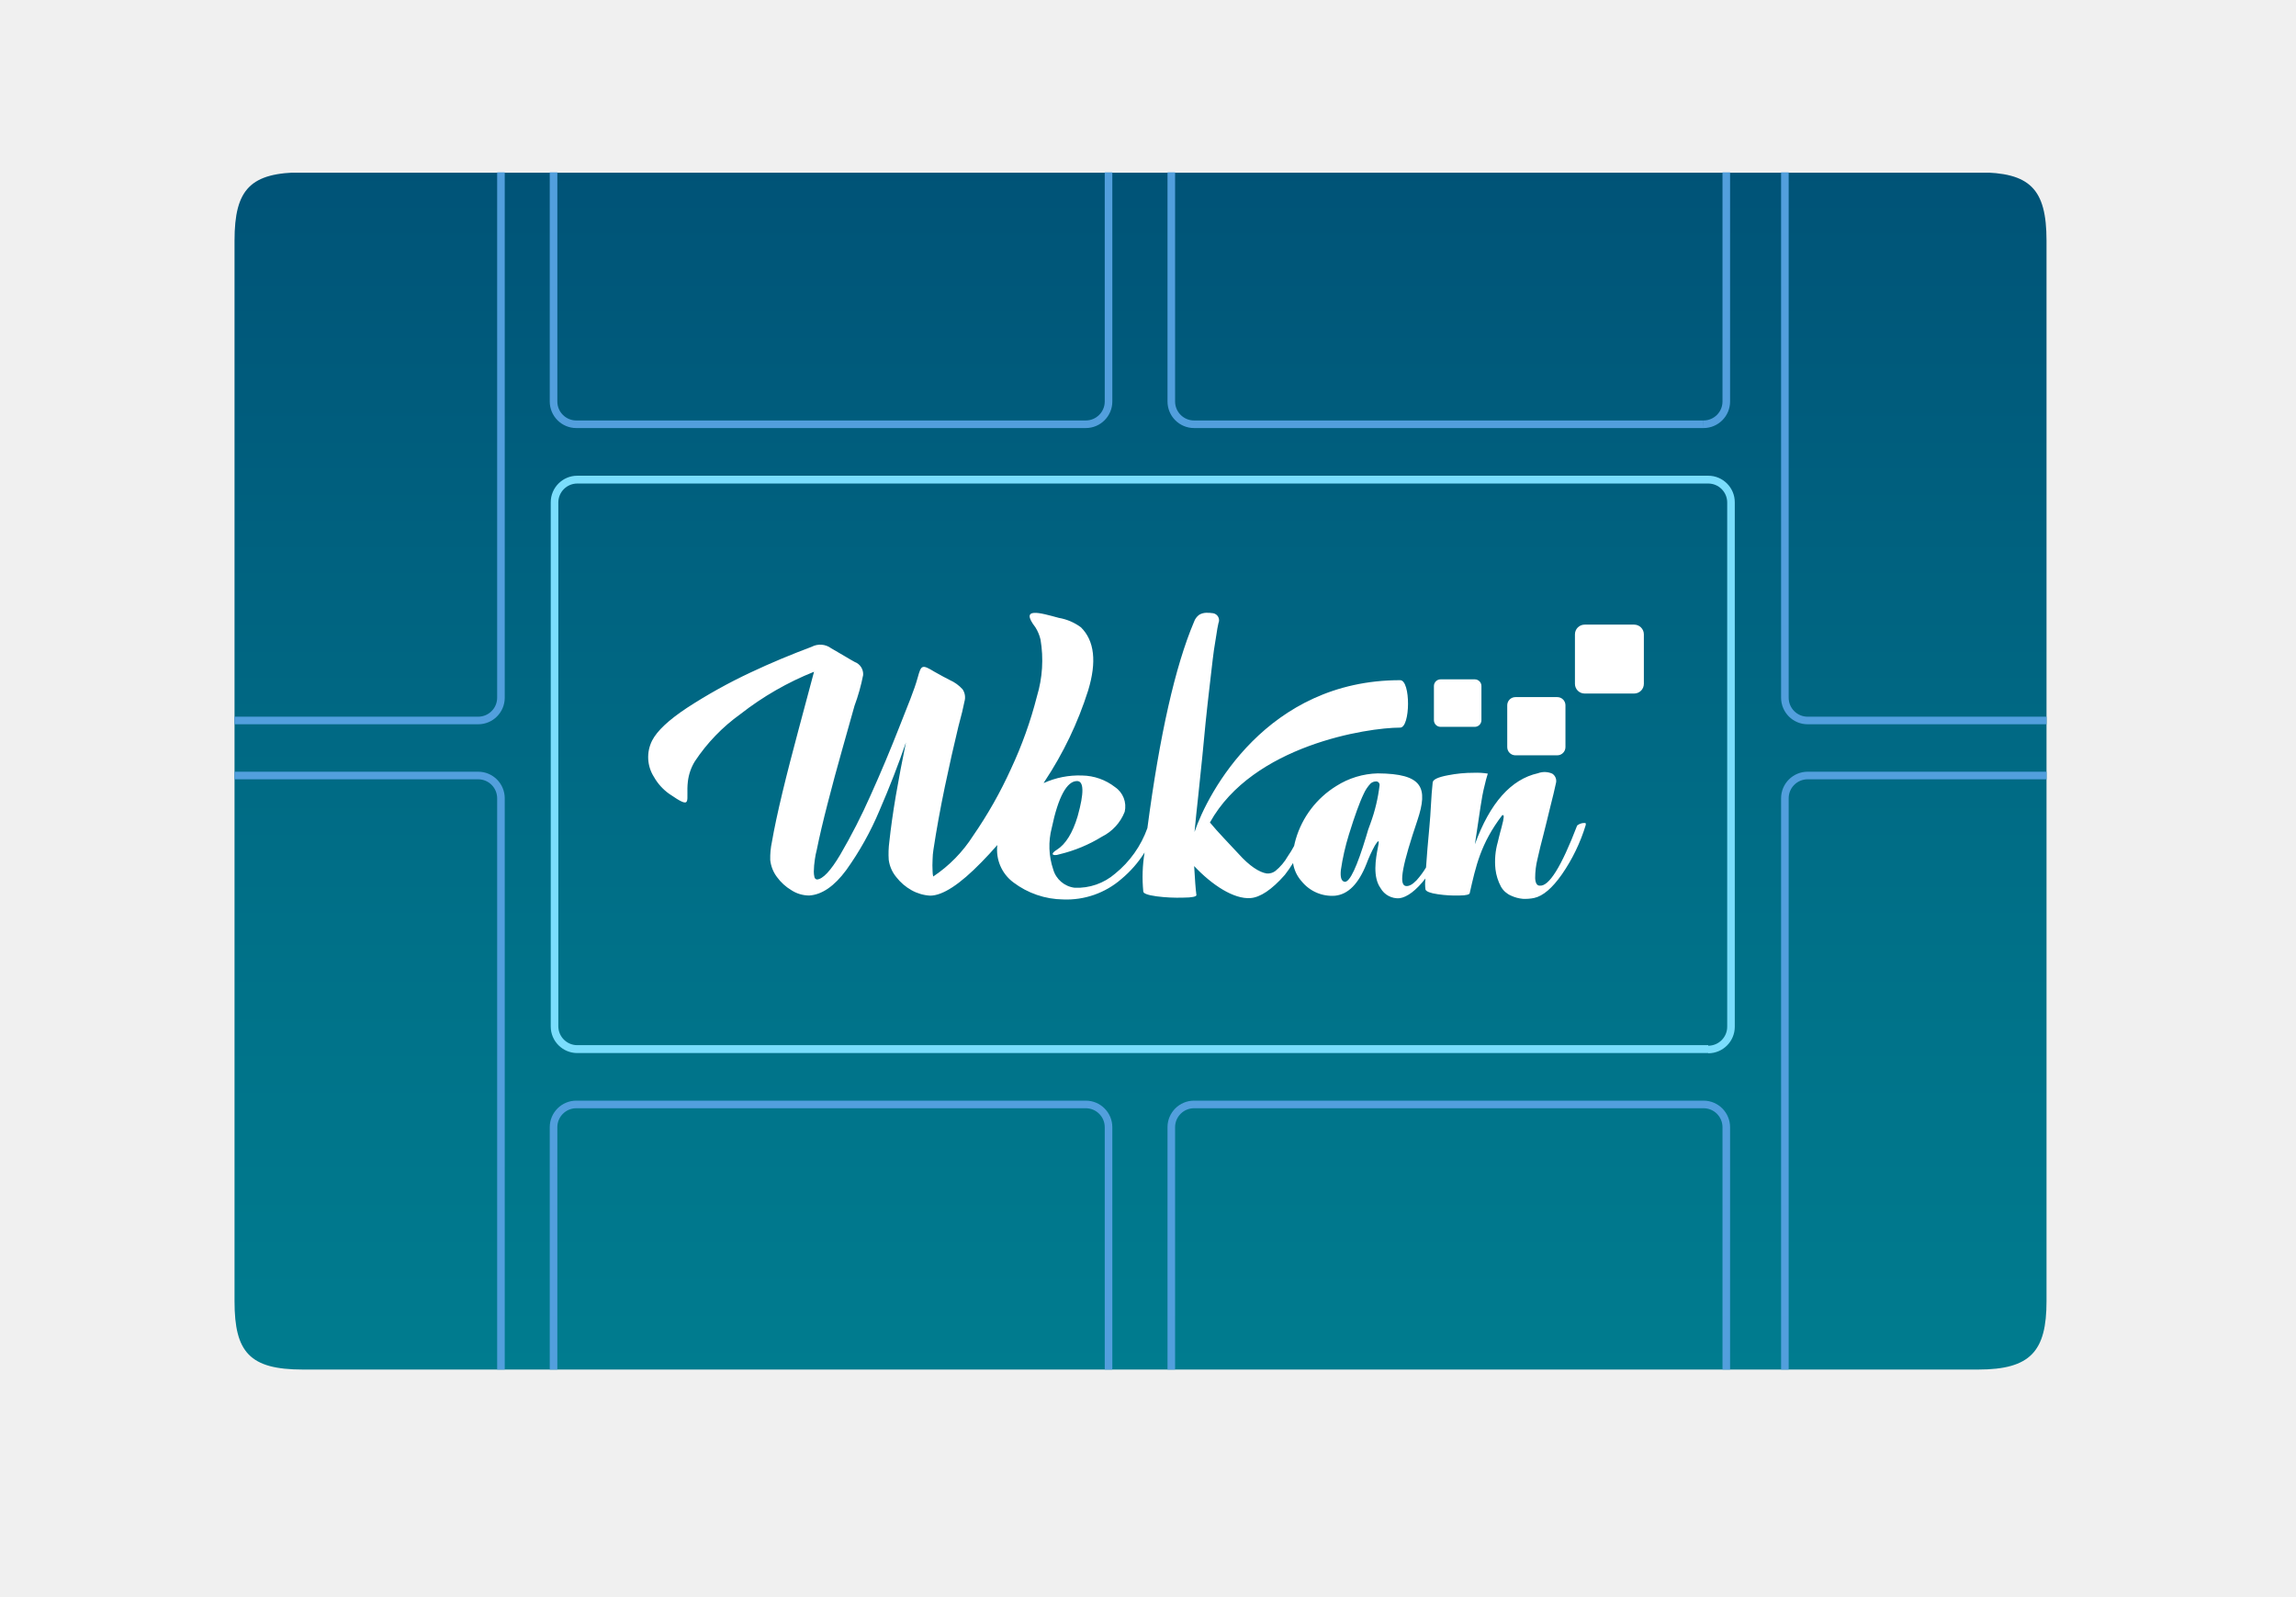
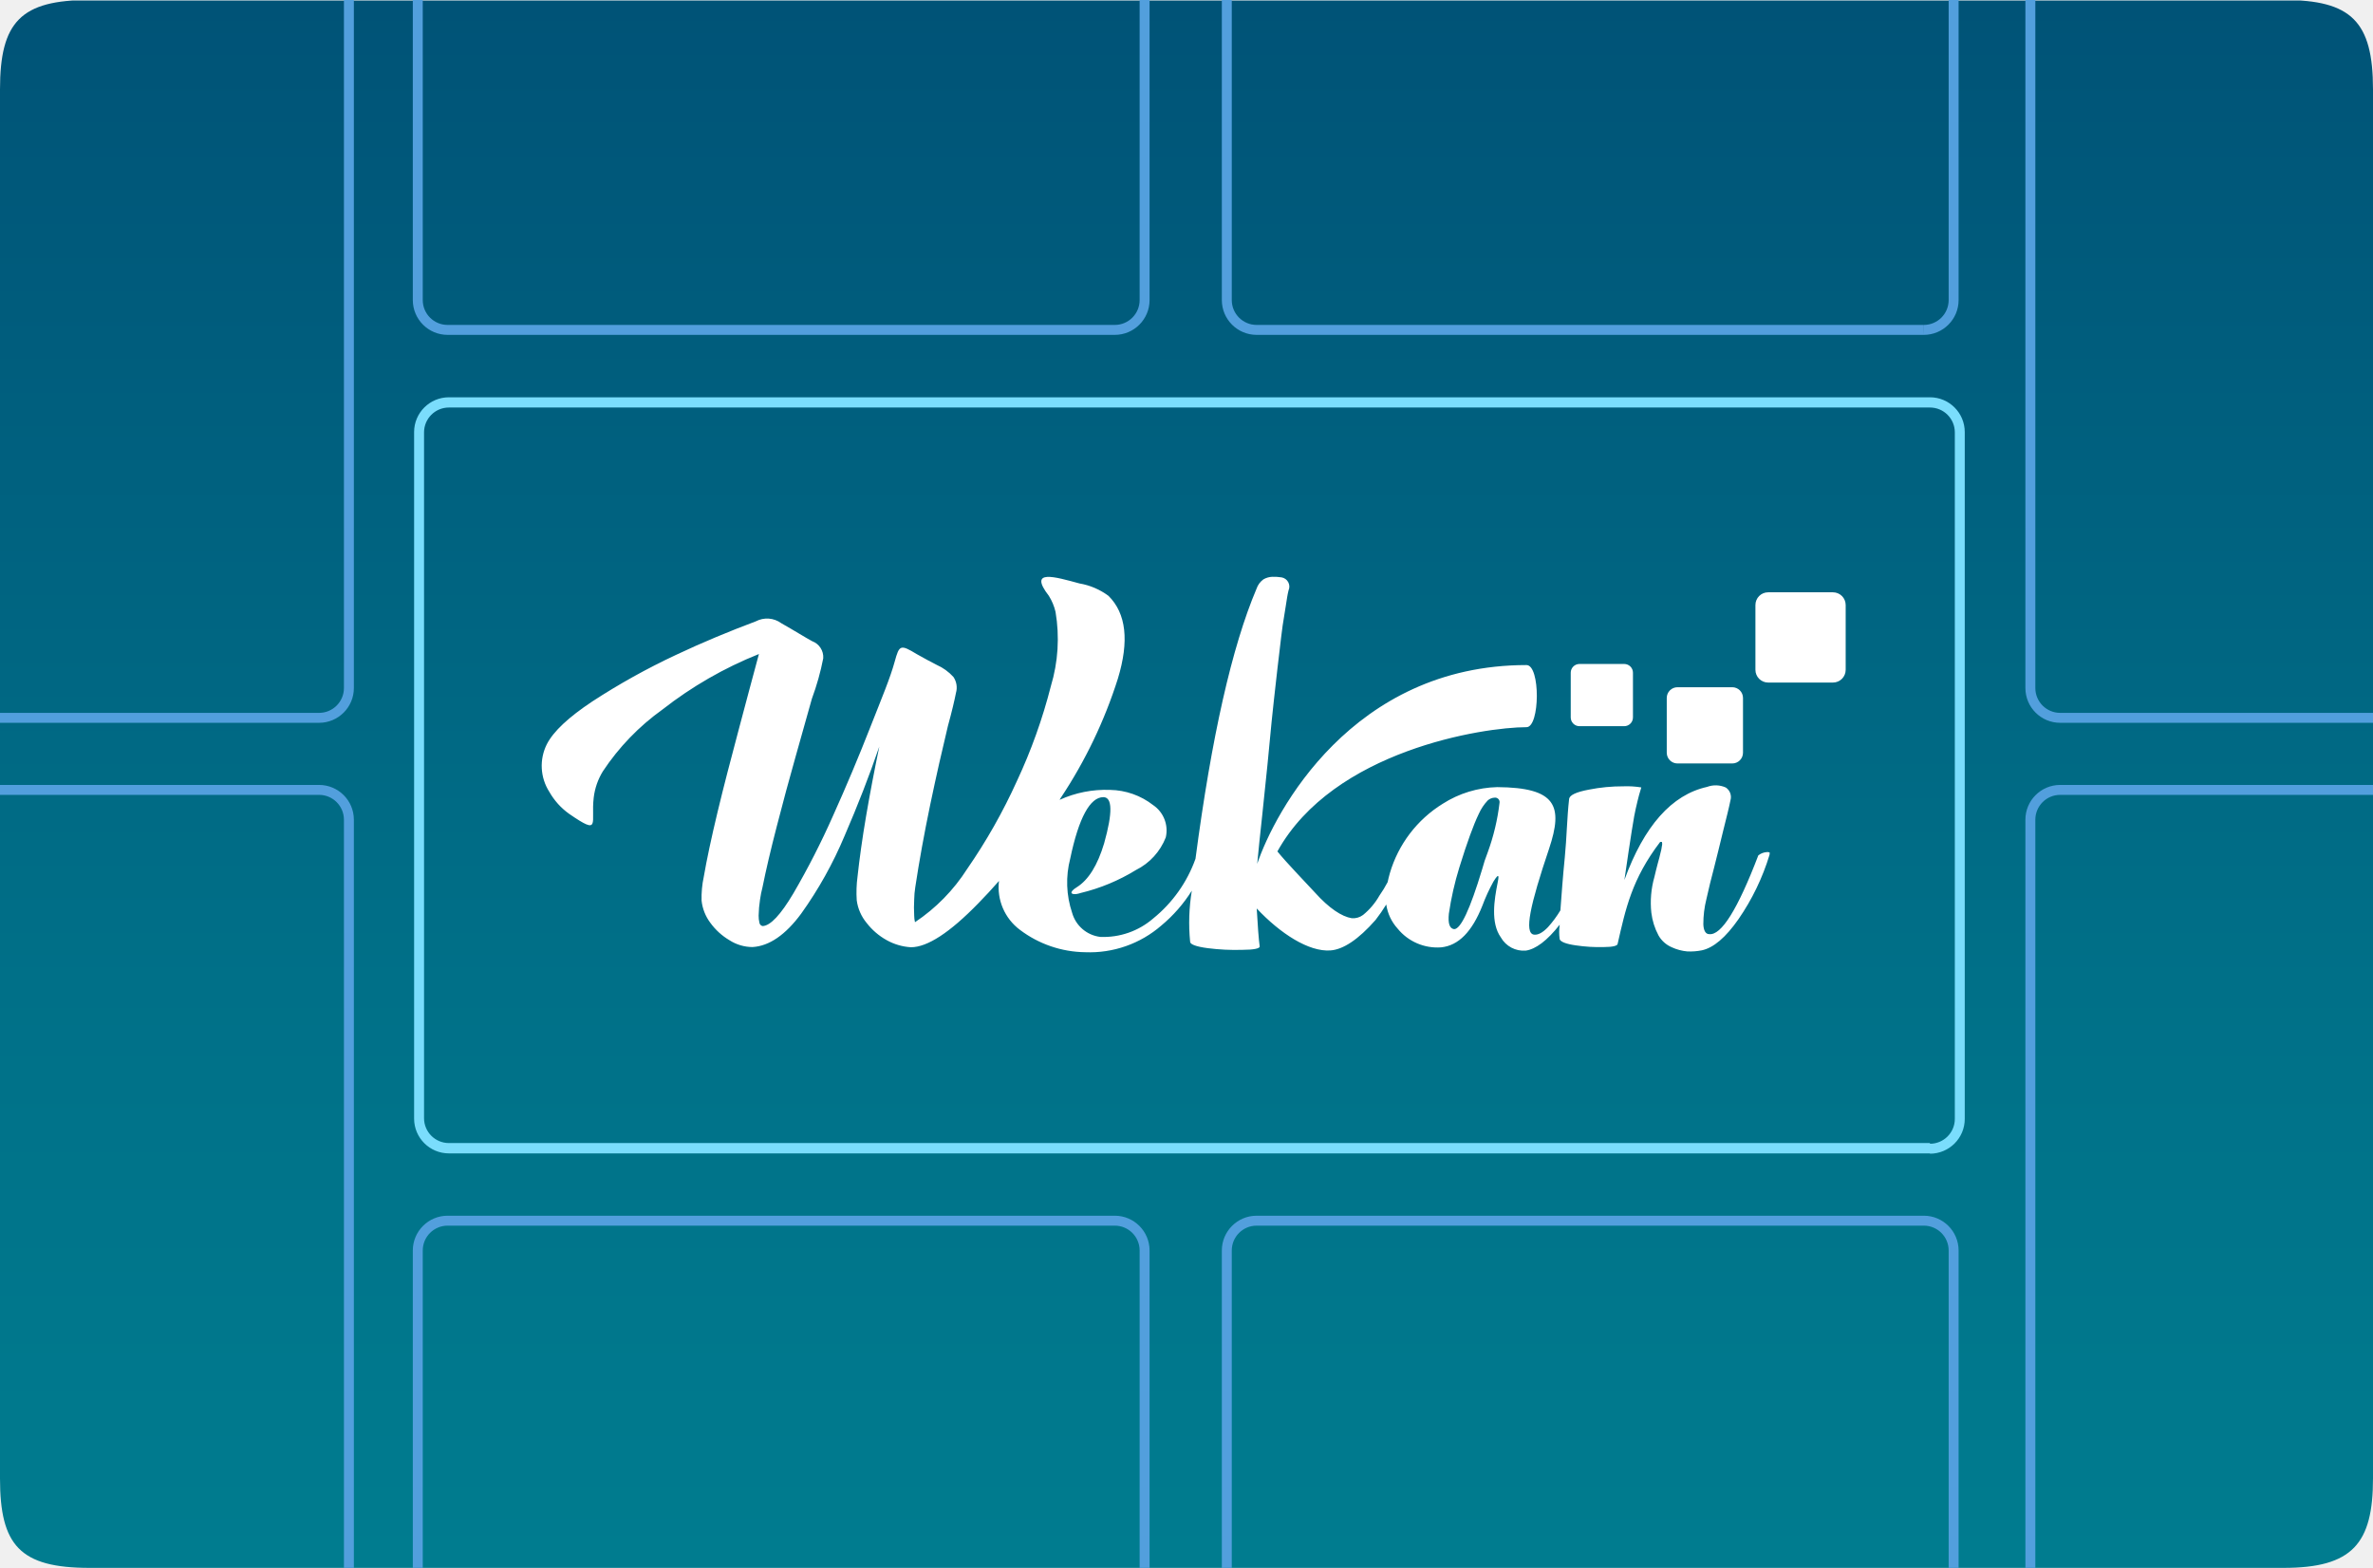
- <svg xmlns="http://www.w3.org/2000/svg" id="Layer_1" data-name="Layer 1" viewBox="0 0 302.5 210.37">
-   <defs>
+ <svg xmlns="http://www.w3.org/2000/svg" id="Layer_1" width="238.73" height="157.74" data-name="Layer 1" viewBox="0 0 238.73 157.74">
+   <defs id="defs3">
    <linearGradient id="linear-gradient" x1="-716.13" x2="-715.13" y1="35.06" y2="35.06" gradientTransform="matrix(0 -157.69 -157.69 0 5678.89 -112746.3)" gradientUnits="userSpaceOnUse">
-       <stop offset="0" stop-color="#007c8f" />
-       <stop offset=".37" stop-color="#007088" />
-       <stop offset="1" stop-color="#005377" />
+       <stop id="stop1" offset="0" stop-color="#007c8f" />
+       <stop id="stop2" offset=".37" stop-color="#007088" />
+       <stop id="stop3" offset="1" stop-color="#005377" />
    </linearGradient>
    <clipPath id="clip-path">
-       <path d="M260.63 180.45H39.9c-7 0-9-2.27-9-9V31.71c0-6.81 2.1-9 9-9h220.73c6.8 0 9 2.13 9 9v139.74c0 6.57-2.08 9-9 9" style="fill:none" />
+       <path id="path3" d="M260.63 180.45H39.9c-7 0-9-2.27-9-9V31.71c0-6.81 2.1-9 9-9h220.73c6.8 0 9 2.13 9 9v139.74c0 6.57-2.08 9-9 9" style="fill:none" />
    </clipPath>
-     <style>.cls-6{fill:#fff}</style>
+     <style id="style3">.cls-6{fill:#fff}</style>
  </defs>
-   <g style="clip-path:url(#clip-path)">
-     <path d="M30.9 22.76h238.73v157.69H30.9z" style="fill:url(#linear-gradient)" />
-     <path d="M225.06 138.25v-.54h-149a2.5 2.5 0 0 1-2.5-2.5v-69a2.5 2.5 0 0 1 2.5-2.5h149a2.5 2.5 0 0 1 2.5 2.5v69.07a2.5 2.5 0 0 1-2.5 2.5v1a3.5 3.5 0 0 0 3.5-3.5v-69.1a3.5 3.5 0 0 0-3.5-3.5h-149a3.5 3.5 0 0 0-3.5 3.5v69.07a3.5 3.5 0 0 0 3.5 3.5h149Z" style="fill:#7addfc" />
-     <path d="M143.05 55.9v-.5H75.93a2.5 2.5 0 0 1-2.5-2.5V3.5a2.5 2.5 0 0 1 2.5-2.5h67.12a2.5 2.5 0 0 1 2.5 2.5v49.4a2.5 2.5 0 0 1-2.5 2.5v1a3.5 3.5 0 0 0 3.5-3.5V3.5a3.5 3.5 0 0 0-3.5-3.5H75.93a3.5 3.5 0 0 0-3.5 3.5v49.4a3.5 3.5 0 0 0 3.5 3.5h67.12Zm0 145.02v-.5H75.93a2.5 2.5 0 0 1-2.5-2.5v-49.4a2.5 2.5 0 0 1 2.5-2.5h67.12a2.5 2.5 0 0 1 2.5 2.5v49.4a2.5 2.5 0 0 1-2.5 2.5v1a3.5 3.5 0 0 0 3.5-3.5v-49.4a3.5 3.5 0 0 0-3.5-3.5H75.93a3.5 3.5 0 0 0-3.5 3.5v49.4a3.5 3.5 0 0 0 3.5 3.5h67.12ZM224.43 55.9v-.5h-67.11a2.5 2.5 0 0 1-2.5-2.5V3.5a2.5 2.5 0 0 1 2.5-2.5h67.12a2.5 2.5 0 0 1 2.5 2.5v49.4a2.5 2.5 0 0 1-2.5 2.5v1a3.5 3.5 0 0 0 3.5-3.5V3.5a3.5 3.5 0 0 0-3.5-3.5h-67.12a3.5 3.5 0 0 0-3.5 3.5v49.4a3.5 3.5 0 0 0 3.5 3.5h67.12Zm0 145.02v-.5h-67.11a2.5 2.5 0 0 1-2.5-2.5v-49.4a2.5 2.5 0 0 1 2.5-2.5h67.12a2.5 2.5 0 0 1 2.5 2.5v49.4a2.5 2.5 0 0 1-2.5 2.5v1a3.5 3.5 0 0 0 3.5-3.5v-49.4a3.5 3.5 0 0 0-3.5-3.5h-67.12a3.5 3.5 0 0 0-3.5 3.5v49.4a3.5 3.5 0 0 0 3.5 3.5h67.12ZM299 94.93v-.5h-60.84a2.5 2.5 0 0 1-2.5-2.5V5.08a2.5 2.5 0 0 1 2.5-2.5H299a2.5 2.5 0 0 1 2.5 2.5v86.85a2.5 2.5 0 0 1-2.5 2.5v1a3.5 3.5 0 0 0 3.5-3.5V5.08a3.5 3.5 0 0 0-3.5-3.5h-60.84a3.5 3.5 0 0 0-3.5 3.5v86.85a3.5 3.5 0 0 0 3.5 3.5H299Zm0 114.94v-.5h-60.84a2.5 2.5 0 0 1-2.5-2.5V105.18a2.5 2.5 0 0 1 2.5-2.5H299a2.5 2.5 0 0 1 2.5 2.5v101.69a2.5 2.5 0 0 1-2.5 2.5v1a3.5 3.5 0 0 0 3.5-3.5V105.18a3.5 3.5 0 0 0-3.5-3.5h-60.84a3.5 3.5 0 0 0-3.5 3.5v101.69a3.5 3.5 0 0 0 3.5 3.5H299ZM63 94.93v-.5H3.5a2.5 2.5 0 0 1-2.5-2.5V5.08a2.5 2.5 0 0 1 2.5-2.5H63a2.5 2.5 0 0 1 2.5 2.5v86.85a2.5 2.5 0 0 1-2.5 2.5v1a3.5 3.5 0 0 0 3.5-3.5V5.08a3.5 3.5 0 0 0-3.5-3.5H3.5A3.5 3.5 0 0 0 0 5.08v86.85a3.5 3.5 0 0 0 3.5 3.5H63Zm0 114.94v-.5H3.5a2.5 2.5 0 0 1-2.5-2.5V105.18a2.5 2.5 0 0 1 2.5-2.5H63a2.5 2.5 0 0 1 2.5 2.5v101.69a2.5 2.5 0 0 1-2.5 2.5v1a3.5 3.5 0 0 0 3.5-3.5V105.18a3.5 3.5 0 0 0-3.5-3.5H3.5a3.5 3.5 0 0 0-3.5 3.5v101.69a3.5 3.5 0 0 0 3.5 3.5H63Z" style="fill:#529fdd" />
-     <path d="M208.62 108.44a1.5 1.5 0 0 0-.83.33q-3.12 8.16-4.95 7.92c-.35 0-.56-.37-.58-1a10.3 10.3 0 0 1 .31-2.53c.23-1.06.5-2.12.78-3.19s.56-2.28.89-3.61.6-2.38.75-3.14a1.15 1.15 0 0 0-.47-1.28 2.48 2.48 0 0 0-1.89-.06c-3.55.79-6.33 3.92-8.31 9.36q.92-6.36 1.14-7.17c.25-1.11.45-1.82.56-2.14a9 9 0 0 0-1.81-.11 17.4 17.4 0 0 0-3.45.33c-1.27.24-1.93.54-2 .92-.22 1.92-.24 3.93-.44 5.92s-.32 3.69-.44 5.31a11 11 0 0 1-1.25 1.69c-.53.55-1 .81-1.42.75-1-.16-.37-3 1.53-8.64 1.45-4.33.71-6.16-5.22-6.2a10.64 10.64 0 0 0-5.47 1.67 12.27 12.27 0 0 0-5.33 7c-.09.31-.16.6-.22.89a13 13 0 0 1-.83 1.36 6.9 6.9 0 0 1-1.64 1.94 1.67 1.67 0 0 1-1.14.33c-1-.16-2.28-1-3.7-2.58-1-1.09-2.86-3-3.78-4.14 5.64-10.17 20.73-12.5 25.06-12.5 1.36 0 1.41-6.25 0-6.25-17.55 0-25.36 14.85-27.09 20 .15-1.65.27-2.71.5-4.86s.4-3.85.53-5.11.26-2.73.42-4.36.32-2.91.42-3.86.23-2 .36-3.11.23-2 .33-2.69l.31-1.94c.1-.65.18-1.19.28-1.58a.94.94 0 0 0-.69-1.31 5 5 0 0 0-.94-.06 1.9 1.9 0 0 0-.9.26 1.92 1.92 0 0 0-.69.94q-3.71 8.75-6.14 27.17a13.6 13.6 0 0 1-4.25 6 7.65 7.65 0 0 1-5.33 1.86 3.36 3.36 0 0 1-2.83-2.42 9.53 9.53 0 0 1-.19-5.47c.86-4.11 2-6.17 3.33-6.17.91 0 .95 1.54.08 4.64-.66 2.21-1.58 3.69-2.75 4.42-.41.25-.58.46-.53.58s.36.19.92 0a19.1 19.1 0 0 0 5.56-2.31 6.17 6.17 0 0 0 3-3.28 3.08 3.08 0 0 0-1.27-3.25 7.24 7.24 0 0 0-4.33-1.53 11.24 11.24 0 0 0-5.08 1l.11-.19a47.7 47.7 0 0 0 5.75-12q1.73-5.68-.94-8.33a6.8 6.8 0 0 0-2.92-1.25c-2.45-.66-5.21-1.51-3.08 1.25a5.3 5.3 0 0 1 .67 1.61 16.4 16.4 0 0 1-.47 7.47 54 54 0 0 1-3.42 9.56 56.5 56.5 0 0 1-5 8.83 18.25 18.25 0 0 1-5.25 5.36 3 3 0 0 1-.08-.67 14 14 0 0 1 0-1.61 9 9 0 0 1 .11-1.25q.59-3.9 1.5-8.28c.61-2.92 1.21-5.55 1.78-7.92.41-1.49.67-2.61.81-3.33a1.91 1.91 0 0 0-.25-1.61 5 5 0 0 0-1.69-1.22c-.53-.27-1.19-.62-2-1.08-1.65-1-1.76-.93-2.22.75s-1.31 3.68-2.44 6.56-2.38 5.88-3.76 8.94a79 79 0 0 1-4 7.83c-1.27 2.14-2.3 3.24-3.08 3.28a.4.4 0 0 1-.33-.33 3 3 0 0 1-.08-.72 12 12 0 0 1 .14-1.61 11 11 0 0 1 .25-1.25c.35-1.74.83-3.78 1.44-6.14s1.24-4.72 1.89-7 1.19-4.25 1.64-5.83a26 26 0 0 0 1.14-4.06 1.71 1.71 0 0 0-1.11-1.72c-.66-.35-1.68-1-3.11-1.81a2.42 2.42 0 0 0-2.56-.19c-2.66 1-5.33 2.1-8.06 3.39a69 69 0 0 0-8.39 4.67c-2.39 1.59-3.91 3-4.58 4.31a4.85 4.85 0 0 0 .25 4.78 6.9 6.9 0 0 0 2 2.22c3.24 2.23 2.16.94 2.47-1.64a6.5 6.5 0 0 1 .92-2.64 23.8 23.8 0 0 1 6-6.22 39.5 39.5 0 0 1 9.7-5.58c-.65 2.39-1.34 5-2.08 7.78s-1.46 5.52-2.08 8.11-1.09 4.78-1.39 6.53a10 10 0 0 0-.22 2.39 4.53 4.53 0 0 0 .88 2.23 6.4 6.4 0 0 0 1.92 1.75 4.3 4.3 0 0 0 2.33.69c1.68-.1 3.32-1.23 4.89-3.36a40 40 0 0 0 4.36-7.81q2-4.62 3.5-9c-.49 2.37-.94 4.71-1.33 7s-.67 4.33-.86 6.08a12 12 0 0 0-.08 2.39 4.5 4.5 0 0 0 1 2.28 6.6 6.6 0 0 0 2 1.72 5.7 5.7 0 0 0 2.45.72q2.48 0 6.78-4.42c.7-.71 1.39-1.46 2.08-2.25a5.34 5.34 0 0 0 2.11 4.92 11.1 11.1 0 0 0 6.56 2.25 11 11 0 0 0 7.67-2.69 14.8 14.8 0 0 0 3.06-3.5 19.7 19.7 0 0 0-.17 5.14c0 .25.56.48 1.75.64a22 22 0 0 0 3.53.17c1.14 0 1.72-.14 1.72-.33-.1-.69-.21-2.2-.3-3.83 2.38 2.53 5.24 4.38 7.42 4.22 1.27-.09 2.8-1.09 4.53-3.06a17 17 0 0 0 1.08-1.56 4.6 4.6 0 0 0 1.14 2.42 5.15 5.15 0 0 0 4.39 1.89c1.74-.18 3.1-1.57 4.14-4.19a18 18 0 0 1 1.11-2.42c.67-1.09.52-.37.42.14-.33 1.67-.72 4 .33 5.47a2.64 2.64 0 0 0 2.5 1.33c1-.14 2.16-1 3.42-2.61a5.2 5.2 0 0 0 0 1.47c.1.25.62.47 1.61.61a16 16 0 0 0 2.86.17c.91 0 1.36-.14 1.36-.33.8-3.5 1.42-6.5 4.28-10.25h.17a.75.75 0 0 1 0 .42 4 4 0 0 1-.14.69c-.05.25-.15.61-.28 1.08s-.23.92-.33 1.33a9.4 9.4 0 0 0-.31 3.61 6.5 6.5 0 0 0 .72 2.28 2.8 2.8 0 0 0 1.33 1.19 4.7 4.7 0 0 0 1.56.42 6 6 0 0 0 1.47-.11c1.17-.25 2.4-1.29 3.69-3.14a23.3 23.3 0 0 0 3.12-6.47v-.08c.08-.15-.04-.22-.3-.19M180 110.19q-1.81 6-2.81 6c-.46-.06-.63-.57-.53-1.56a31 31 0 0 1 1.05-4.64c.41-1.33.78-2.43 1.08-3.25s.58-1.53.89-2.17a4.8 4.8 0 0 1 .89-1.33 1.1 1.1 0 0 1 .69-.28.45.45 0 0 1 .5.39v.11a22 22 0 0 1-1.19 5 15 15 0 0 0-.57 1.73" class="cls-6" />
-     <rect width="6.26" height="6.26" x="188.92" y="89.51" class="cls-6" rx=".88" />
-     <rect width="7.67" height="7.67" x="198.58" y="91.85" class="cls-6" rx="1.08" />
-     <rect width="9.08" height="9.08" x="207.5" y="82.3" class="cls-6" rx="1.28" />
+   <g id="g9" clip-path="url(#clip-path)" transform="translate(-30.9 -22.71)">
+     <path id="path4" d="M30.9 22.76h238.73v157.69H30.9Z" style="fill:url(#linear-gradient)" />
+     <path id="path5" d="M225.06 138.25v-.54h-149a2.5 2.5 0 0 1-2.5-2.5v-69a2.5 2.5 0 0 1 2.5-2.5h149a2.5 2.5 0 0 1 2.5 2.5v69.07a2.5 2.5 0 0 1-2.5 2.5v1a3.5 3.5 0 0 0 3.5-3.5v-69.1a3.5 3.5 0 0 0-3.5-3.5h-149a3.5 3.5 0 0 0-3.5 3.5v69.07a3.5 3.5 0 0 0 3.5 3.5h149z" style="fill:#7addfc" />
+     <path id="path6" d="M143.05 55.9v-.5H75.93a2.5 2.5 0 0 1-2.5-2.5V3.5a2.5 2.5 0 0 1 2.5-2.5h67.12a2.5 2.5 0 0 1 2.5 2.5v49.4a2.5 2.5 0 0 1-2.5 2.5v1a3.5 3.5 0 0 0 3.5-3.5V3.5a3.5 3.5 0 0 0-3.5-3.5H75.93a3.5 3.5 0 0 0-3.5 3.5v49.4a3.5 3.5 0 0 0 3.5 3.5h67.12zm0 145.02v-.5H75.93a2.5 2.5 0 0 1-2.5-2.5v-49.4a2.5 2.5 0 0 1 2.5-2.5h67.12a2.5 2.5 0 0 1 2.5 2.5v49.4a2.5 2.5 0 0 1-2.5 2.5v1a3.5 3.5 0 0 0 3.5-3.5v-49.4a3.5 3.5 0 0 0-3.5-3.5H75.93a3.5 3.5 0 0 0-3.5 3.5v49.4a3.5 3.5 0 0 0 3.5 3.5h67.12zM224.43 55.9v-.5h-67.11a2.5 2.5 0 0 1-2.5-2.5V3.5a2.5 2.5 0 0 1 2.5-2.5h67.12a2.5 2.5 0 0 1 2.5 2.5v49.4a2.5 2.5 0 0 1-2.5 2.5v1a3.5 3.5 0 0 0 3.5-3.5V3.5a3.5 3.5 0 0 0-3.5-3.5h-67.12a3.5 3.5 0 0 0-3.5 3.5v49.4a3.5 3.5 0 0 0 3.5 3.5h67.12zm0 145.02v-.5h-67.11a2.5 2.5 0 0 1-2.5-2.5v-49.4a2.5 2.5 0 0 1 2.5-2.5h67.12a2.5 2.5 0 0 1 2.5 2.5v49.4a2.5 2.5 0 0 1-2.5 2.5v1a3.5 3.5 0 0 0 3.5-3.5v-49.4a3.5 3.5 0 0 0-3.5-3.5h-67.12a3.5 3.5 0 0 0-3.5 3.5v49.4a3.5 3.5 0 0 0 3.5 3.5h67.12zM299 94.93v-.5h-60.84a2.5 2.5 0 0 1-2.5-2.5V5.08a2.5 2.5 0 0 1 2.5-2.5H299a2.5 2.5 0 0 1 2.5 2.5v86.85a2.5 2.5 0 0 1-2.5 2.5v1a3.5 3.5 0 0 0 3.5-3.5V5.08a3.5 3.5 0 0 0-3.5-3.5h-60.84a3.5 3.5 0 0 0-3.5 3.5v86.85a3.5 3.5 0 0 0 3.5 3.5H299Zm0 114.94v-.5h-60.84a2.5 2.5 0 0 1-2.5-2.5V105.18a2.5 2.5 0 0 1 2.5-2.5H299a2.5 2.5 0 0 1 2.5 2.5v101.69a2.5 2.5 0 0 1-2.5 2.5v1a3.5 3.5 0 0 0 3.5-3.5V105.18a3.5 3.5 0 0 0-3.5-3.5h-60.84a3.5 3.5 0 0 0-3.5 3.5v101.69a3.5 3.5 0 0 0 3.5 3.5H299ZM63 94.93v-.5H3.5a2.5 2.5 0 0 1-2.5-2.5V5.08a2.5 2.5 0 0 1 2.5-2.5H63a2.5 2.5 0 0 1 2.5 2.5v86.85a2.5 2.5 0 0 1-2.5 2.5v1a3.5 3.5 0 0 0 3.5-3.5V5.08a3.5 3.5 0 0 0-3.5-3.5H3.5A3.5 3.5 0 0 0 0 5.08v86.85a3.5 3.5 0 0 0 3.5 3.5H63Zm0 114.94v-.5H3.5a2.5 2.5 0 0 1-2.5-2.5V105.18a2.5 2.5 0 0 1 2.5-2.5H63a2.5 2.5 0 0 1 2.5 2.5v101.69a2.5 2.5 0 0 1-2.5 2.5v1a3.5 3.5 0 0 0 3.5-3.5V105.18a3.5 3.5 0 0 0-3.5-3.5H3.5a3.5 3.5 0 0 0-3.5 3.5v101.69a3.5 3.5 0 0 0 3.5 3.5H63Z" style="fill:#529fdd" />
+     <path id="path7" d="M208.62 108.44a1.5 1.5 0 0 0-.83.33q-3.12 8.16-4.95 7.92c-.35 0-.56-.37-.58-1a10.3 10.3 0 0 1 .31-2.53c.23-1.06.5-2.12.78-3.19s.56-2.28.89-3.61.6-2.38.75-3.14a1.15 1.15 0 0 0-.47-1.28 2.48 2.48 0 0 0-1.89-.06c-3.55.79-6.33 3.92-8.31 9.36q.92-6.36 1.14-7.17c.25-1.11.45-1.82.56-2.14a9 9 0 0 0-1.81-.11 17.4 17.4 0 0 0-3.45.33c-1.27.24-1.93.54-2 .92-.22 1.92-.24 3.93-.44 5.92s-.32 3.69-.44 5.31a11 11 0 0 1-1.25 1.69c-.53.55-1 .81-1.42.75-1-.16-.37-3 1.53-8.64 1.45-4.33.71-6.16-5.22-6.2a10.64 10.64 0 0 0-5.47 1.67 12.27 12.27 0 0 0-5.33 7c-.09.31-.16.6-.22.89a13 13 0 0 1-.83 1.36 6.9 6.9 0 0 1-1.64 1.94 1.67 1.67 0 0 1-1.14.33c-1-.16-2.28-1-3.7-2.58-1-1.09-2.86-3-3.78-4.14 5.64-10.17 20.73-12.5 25.06-12.5 1.36 0 1.41-6.25 0-6.25-17.55 0-25.36 14.85-27.09 20 .15-1.65.27-2.71.5-4.86s.4-3.85.53-5.11.26-2.73.42-4.36.32-2.91.42-3.86.23-2 .36-3.11.23-2 .33-2.69l.31-1.94c.1-.65.18-1.19.28-1.58a.94.94 0 0 0-.69-1.31 5 5 0 0 0-.94-.06 1.9 1.9 0 0 0-.9.26 1.92 1.92 0 0 0-.69.94q-3.71 8.75-6.14 27.17a13.6 13.6 0 0 1-4.25 6 7.65 7.65 0 0 1-5.33 1.86 3.36 3.36 0 0 1-2.83-2.42 9.53 9.53 0 0 1-.19-5.47c.86-4.11 2-6.17 3.33-6.17.91 0 .95 1.54.08 4.64-.66 2.21-1.58 3.69-2.75 4.42-.41.25-.58.46-.53.58s.36.19.92 0a19.1 19.1 0 0 0 5.56-2.31 6.17 6.17 0 0 0 3-3.28 3.08 3.08 0 0 0-1.27-3.25 7.24 7.24 0 0 0-4.33-1.53 11.24 11.24 0 0 0-5.08 1l.11-.19a47.7 47.7 0 0 0 5.75-12q1.73-5.68-.94-8.33a6.8 6.8 0 0 0-2.92-1.25c-2.45-.66-5.21-1.51-3.08 1.25a5.3 5.3 0 0 1 .67 1.61 16.4 16.4 0 0 1-.47 7.47 54 54 0 0 1-3.42 9.56 56.5 56.5 0 0 1-5 8.83 18.25 18.25 0 0 1-5.25 5.36 3 3 0 0 1-.08-.67 14 14 0 0 1 0-1.61 9 9 0 0 1 .11-1.25q.59-3.9 1.5-8.28c.61-2.92 1.21-5.55 1.78-7.92.41-1.49.67-2.61.81-3.33a1.91 1.91 0 0 0-.25-1.61 5 5 0 0 0-1.69-1.22c-.53-.27-1.19-.62-2-1.08-1.65-1-1.76-.93-2.22.75s-1.31 3.68-2.44 6.56a195 195 0 0 1-3.76 8.94 79 79 0 0 1-4 7.83c-1.27 2.14-2.3 3.24-3.08 3.28a.4.4 0 0 1-.33-.33 3 3 0 0 1-.08-.72 12 12 0 0 1 .14-1.61 11 11 0 0 1 .25-1.25c.35-1.74.83-3.78 1.44-6.14s1.24-4.72 1.89-7 1.19-4.25 1.64-5.83a26 26 0 0 0 1.14-4.06 1.71 1.71 0 0 0-1.11-1.72c-.66-.35-1.68-1-3.11-1.81a2.42 2.42 0 0 0-2.56-.19c-2.66 1-5.33 2.1-8.06 3.39a69 69 0 0 0-8.39 4.67c-2.39 1.59-3.91 3-4.58 4.31a4.85 4.85 0 0 0 .25 4.78 6.9 6.9 0 0 0 2 2.22c3.24 2.23 2.16.94 2.47-1.64a6.5 6.5 0 0 1 .92-2.64 23.8 23.8 0 0 1 6-6.22 39.5 39.5 0 0 1 9.7-5.58c-.65 2.39-1.34 5-2.08 7.78s-1.46 5.52-2.08 8.11-1.09 4.78-1.39 6.53a10 10 0 0 0-.22 2.39 4.53 4.53 0 0 0 .88 2.23 6.4 6.4 0 0 0 1.92 1.75 4.3 4.3 0 0 0 2.33.69c1.68-.1 3.32-1.23 4.89-3.36a40 40 0 0 0 4.36-7.81q2-4.62 3.5-9c-.49 2.37-.94 4.71-1.33 7s-.67 4.33-.86 6.08a12 12 0 0 0-.08 2.39 4.5 4.5 0 0 0 1 2.28 6.6 6.6 0 0 0 2 1.72 5.7 5.7 0 0 0 2.45.72q2.48 0 6.78-4.42c.7-.71 1.39-1.46 2.08-2.25a5.34 5.34 0 0 0 2.11 4.92 11.1 11.1 0 0 0 6.56 2.25 11 11 0 0 0 7.67-2.69 14.8 14.8 0 0 0 3.06-3.5 19.7 19.7 0 0 0-.17 5.14c0 .25.56.48 1.75.64a22 22 0 0 0 3.53.17c1.14 0 1.72-.14 1.72-.33-.1-.69-.21-2.2-.3-3.83 2.38 2.53 5.24 4.38 7.42 4.22 1.27-.09 2.8-1.09 4.53-3.06a17 17 0 0 0 1.08-1.56 4.6 4.6 0 0 0 1.14 2.42 5.15 5.15 0 0 0 4.39 1.89c1.74-.18 3.1-1.57 4.14-4.19a18 18 0 0 1 1.11-2.42c.67-1.09.52-.37.42.14-.33 1.67-.72 4 .33 5.47a2.64 2.64 0 0 0 2.5 1.33c1-.14 2.16-1 3.42-2.61a5.2 5.2 0 0 0 0 1.47c.1.25.62.47 1.61.61a16 16 0 0 0 2.86.17c.91 0 1.36-.14 1.36-.33.8-3.5 1.42-6.5 4.28-10.25h.17a.75.75 0 0 1 0 .42 4 4 0 0 1-.14.69c-.05.25-.15.61-.28 1.08s-.23.92-.33 1.33a9.4 9.4 0 0 0-.31 3.61 6.5 6.5 0 0 0 .72 2.28 2.8 2.8 0 0 0 1.33 1.19 4.7 4.7 0 0 0 1.56.42 6 6 0 0 0 1.47-.11c1.17-.25 2.4-1.29 3.69-3.14a23.3 23.3 0 0 0 3.12-6.47v-.08c.08-.15-.04-.22-.3-.19M180 110.19q-1.81 6-2.81 6c-.46-.06-.63-.57-.53-1.56a31 31 0 0 1 1.05-4.64c.41-1.33.78-2.43 1.08-3.25s.58-1.53.89-2.17a4.8 4.8 0 0 1 .89-1.33 1.1 1.1 0 0 1 .69-.28.45.45 0 0 1 .5.39v.11a22 22 0 0 1-1.19 5 15 15 0 0 0-.57 1.73" class="cls-6" />
+     <rect id="rect7" width="6.26" height="6.26" x="188.92" y="89.51" class="cls-6" rx=".88" />
+     <rect id="rect8" width="7.67" height="7.67" x="198.58" y="91.85" class="cls-6" rx="1.08" />
+     <rect id="rect9" width="9.08" height="9.08" x="207.5" y="82.3" class="cls-6" rx="1.28" />
  </g>
</svg>
